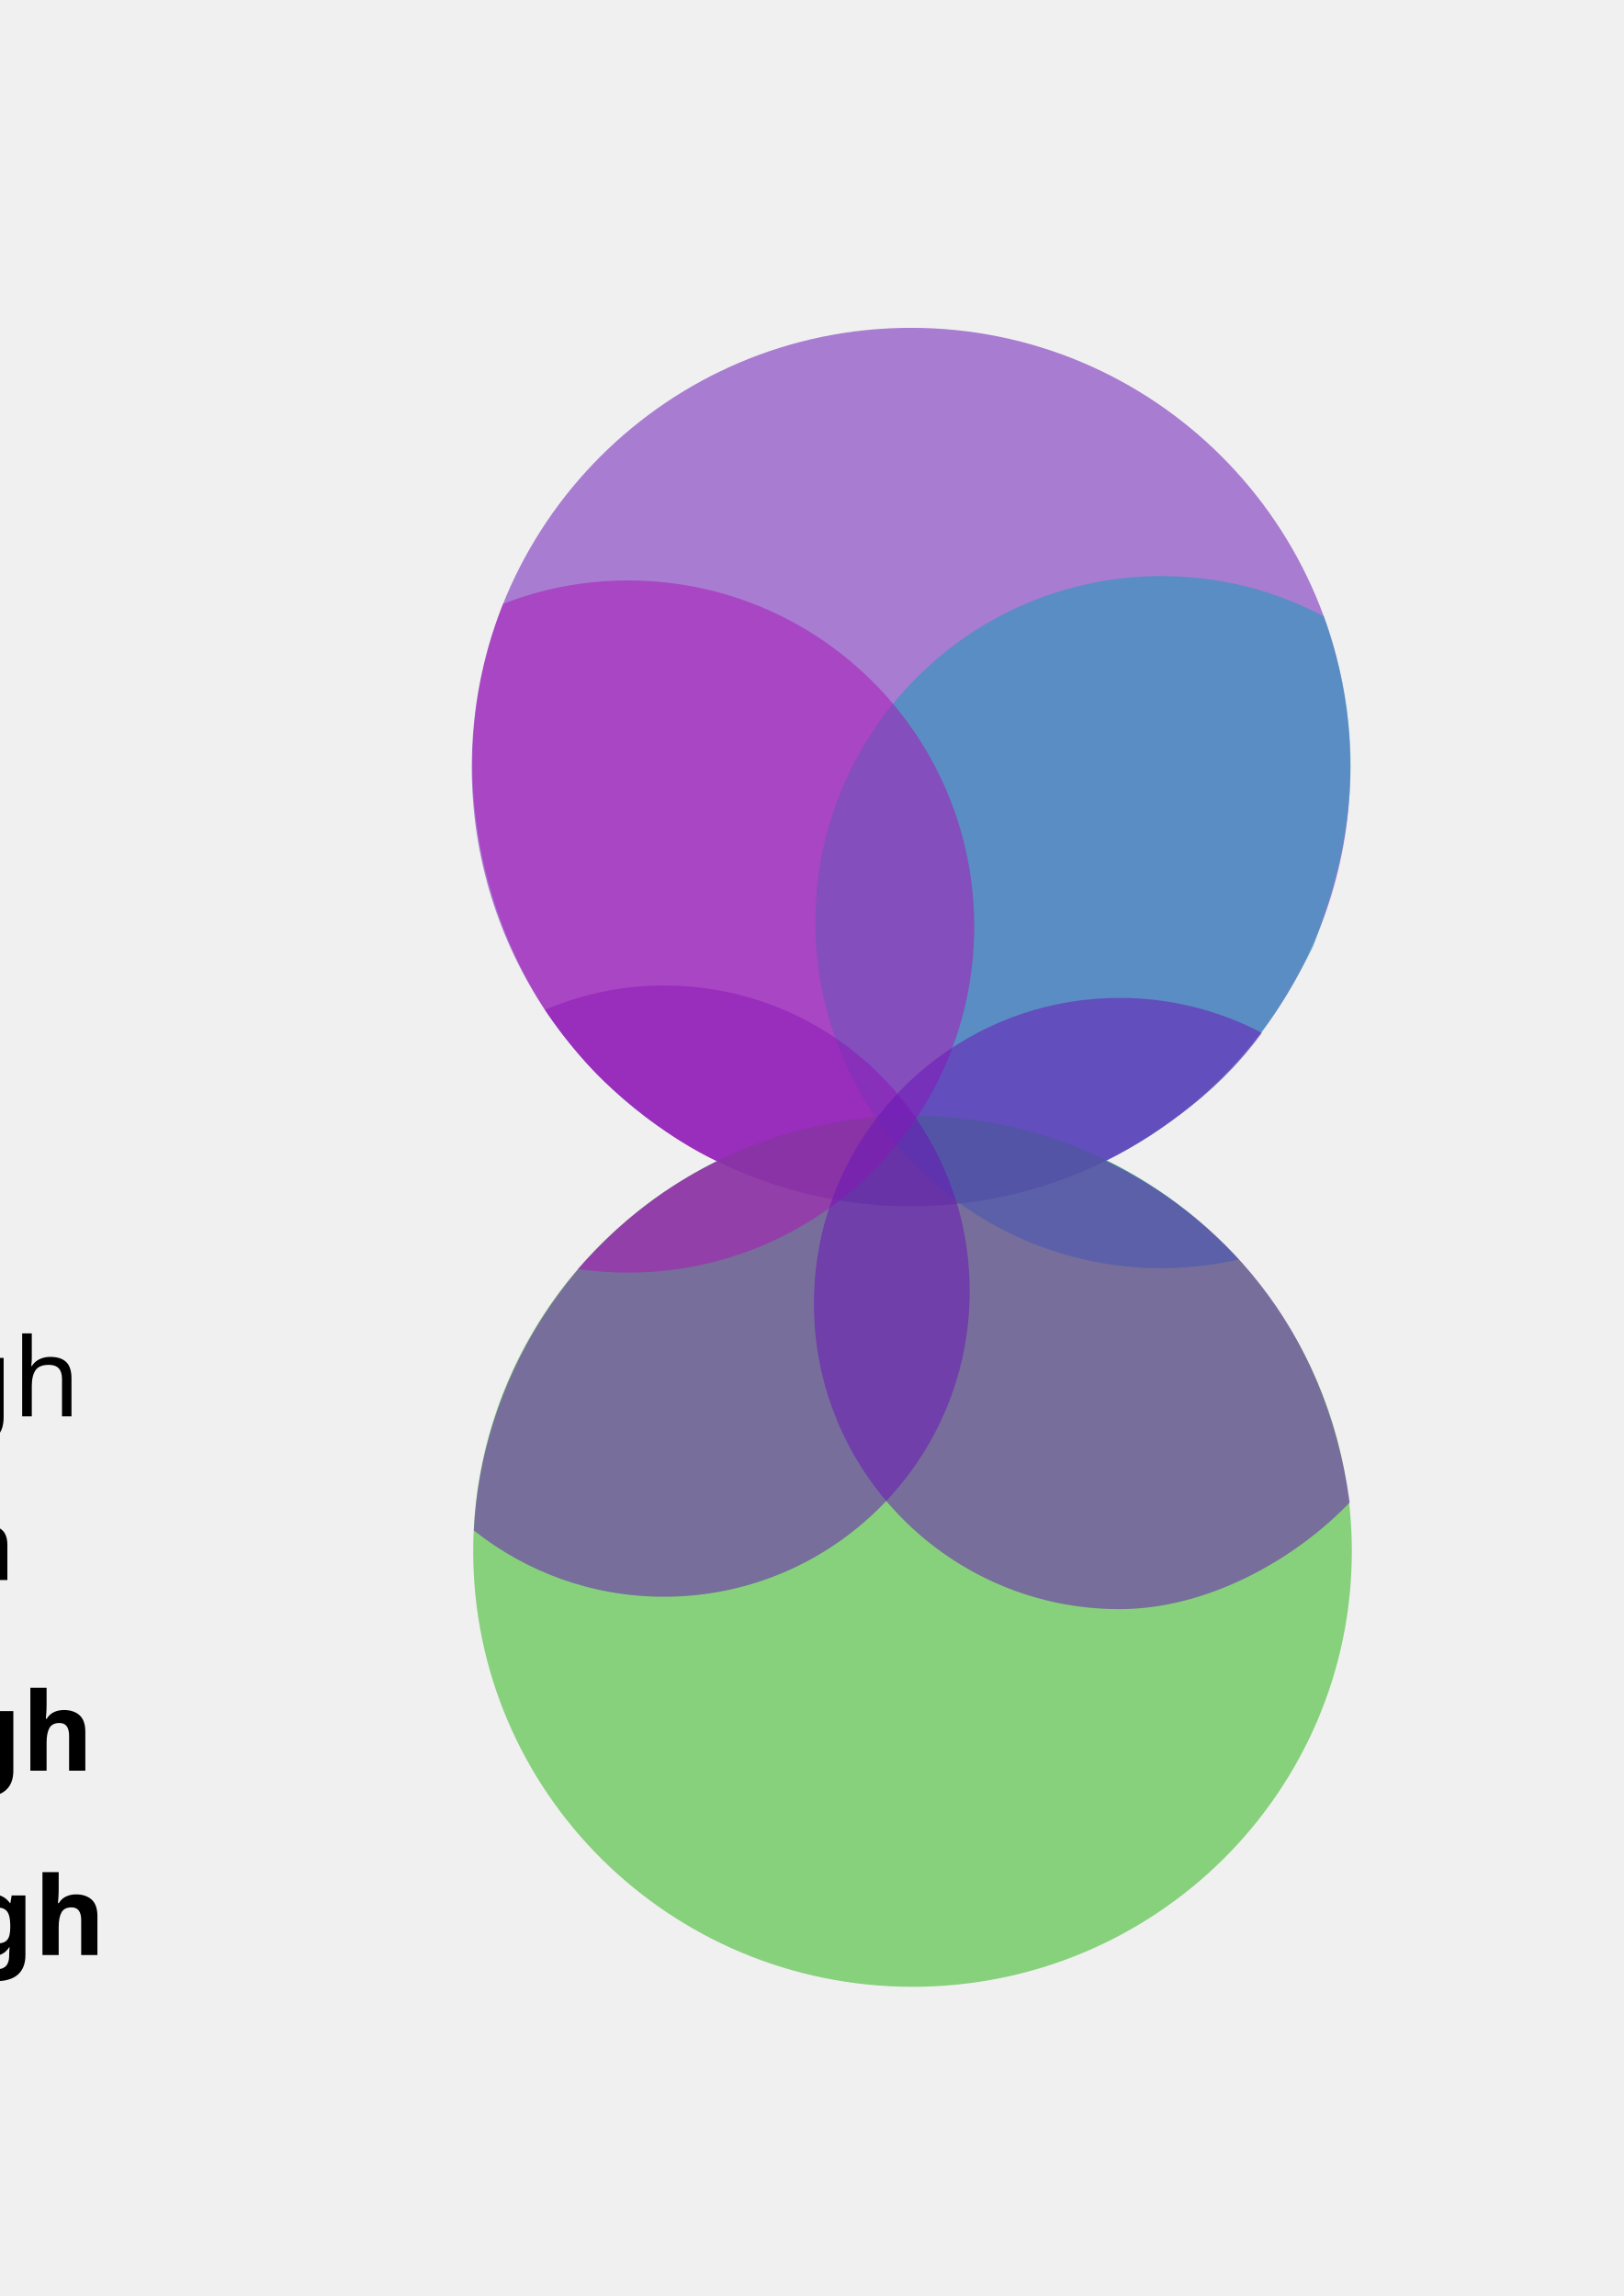
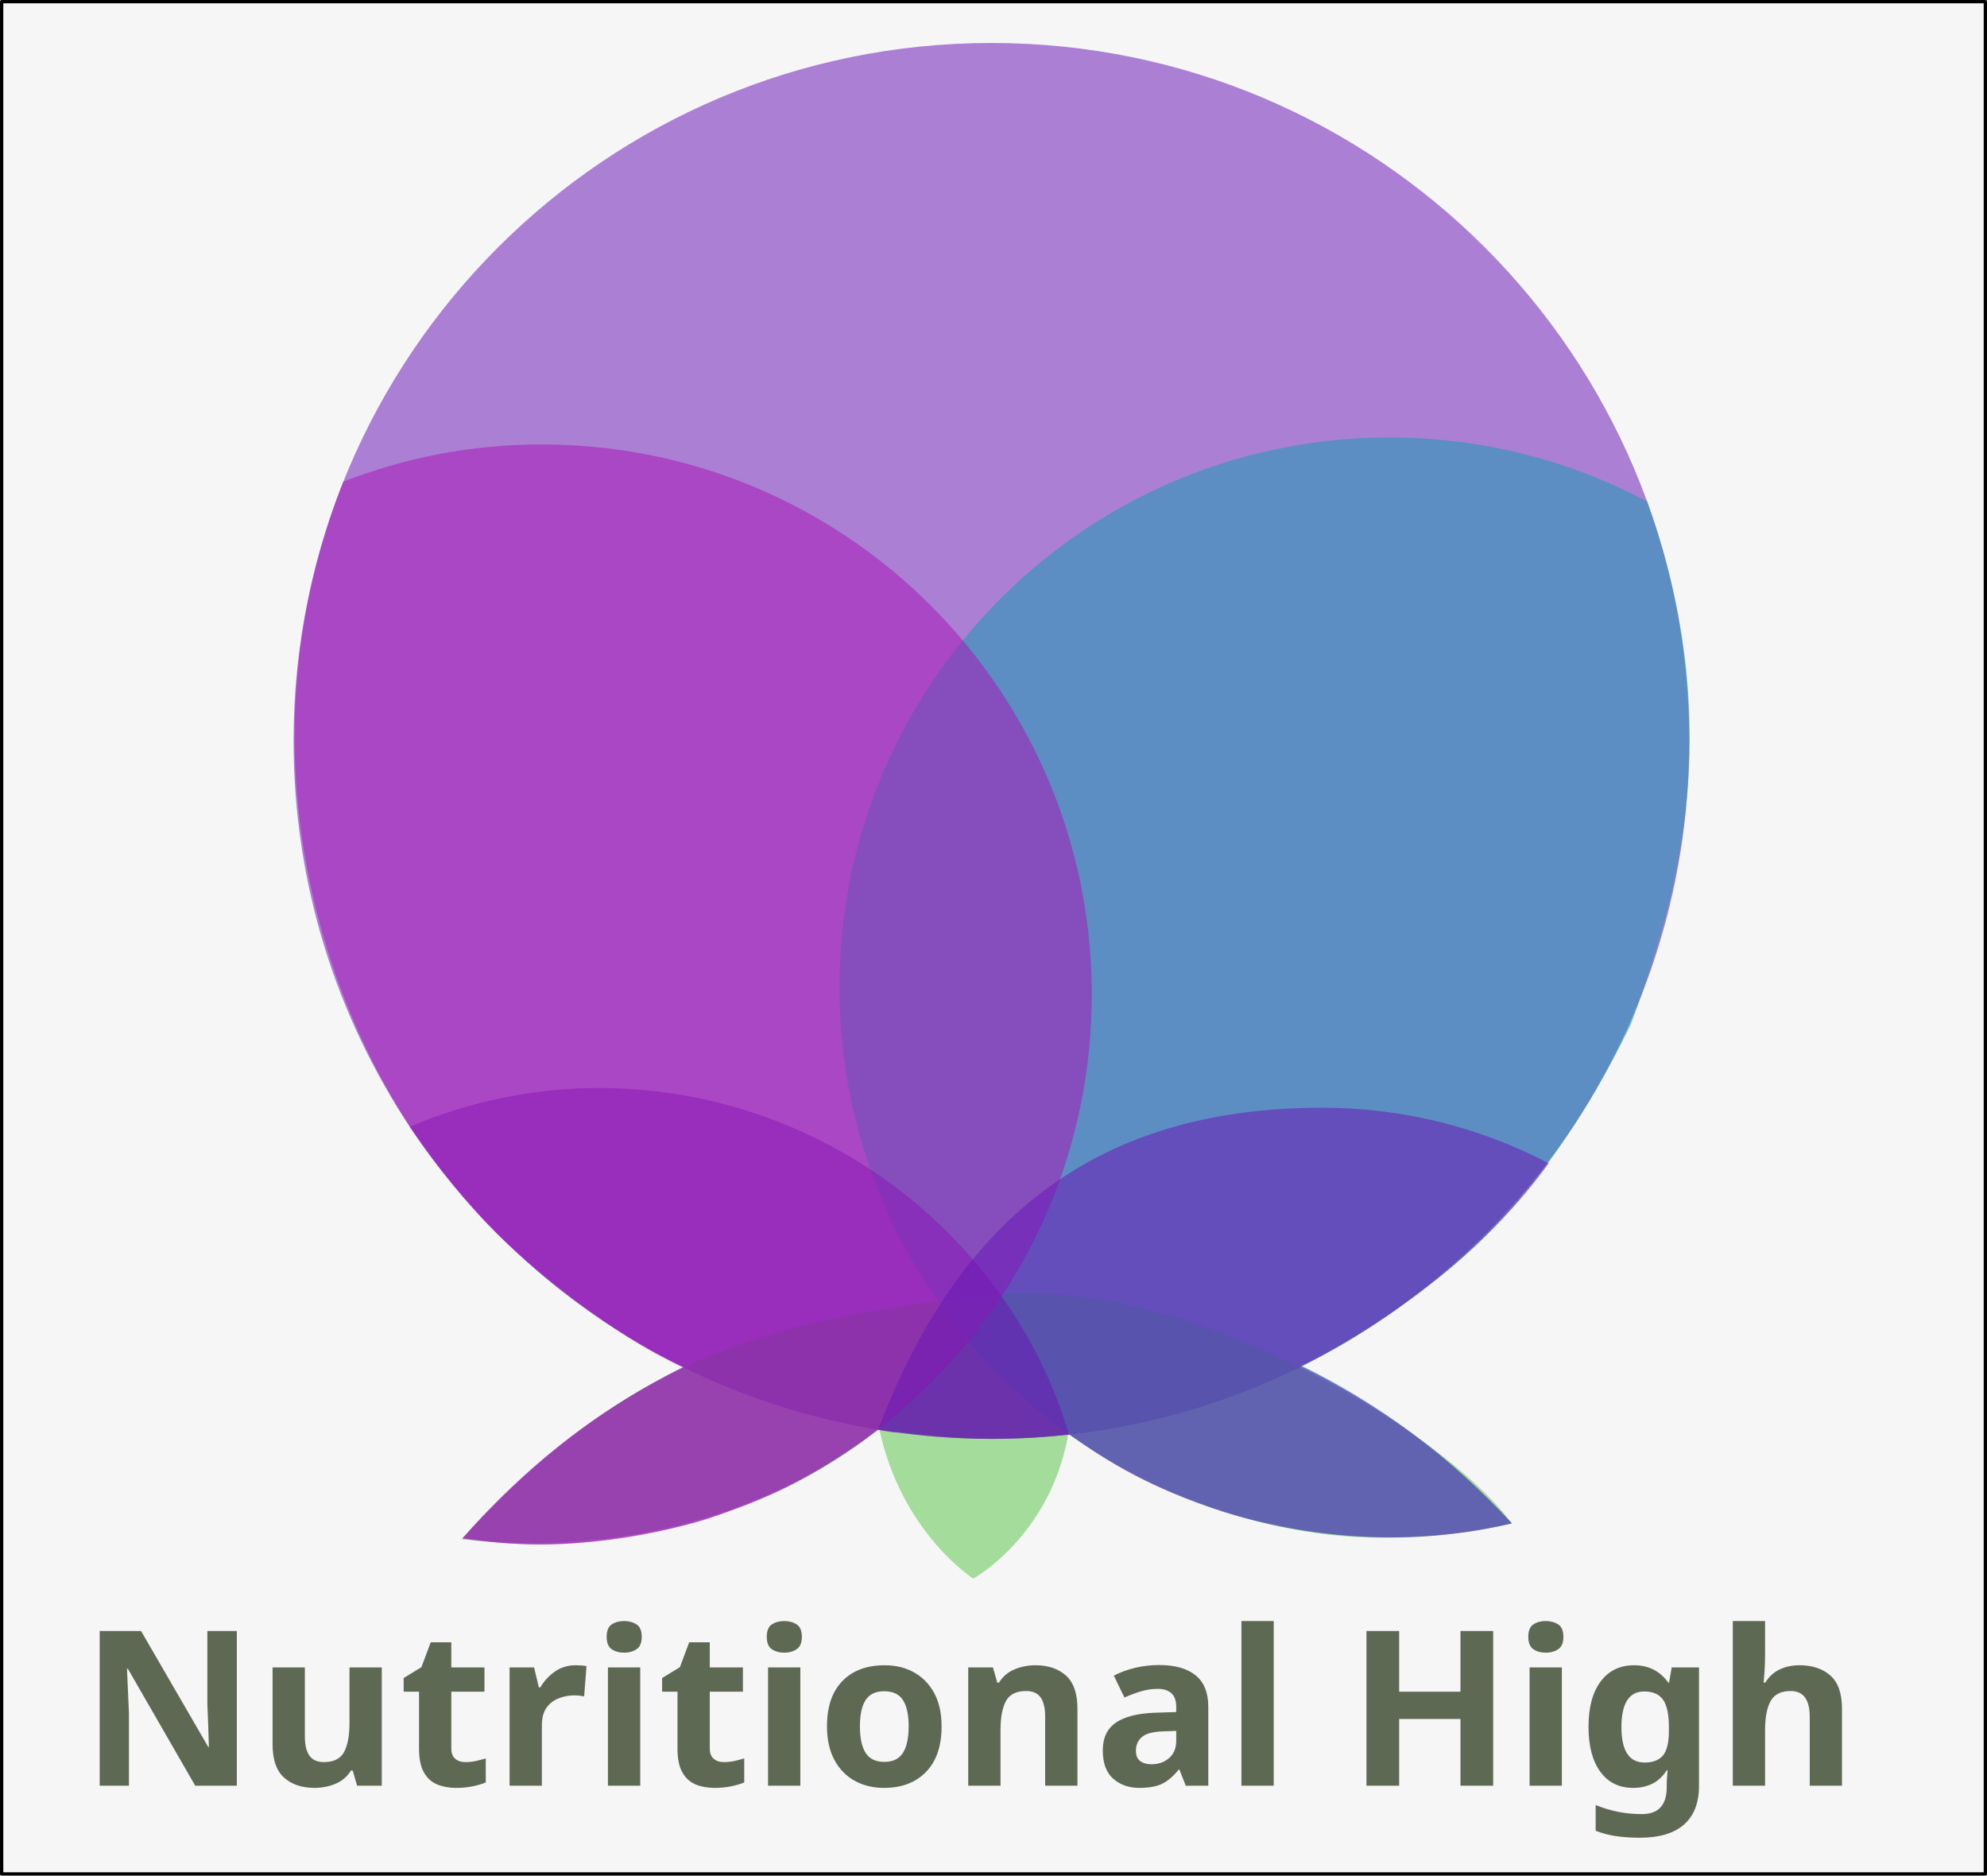
- <svg xmlns="http://www.w3.org/2000/svg" width="210mm" height="297mm" viewBox="0 0 744.094 1052.362" id="svg2" version="1.1">
+ <svg xmlns="http://www.w3.org/2000/svg" width="161.774mm" height="152.682mm" viewBox="0 0 573.214 541" id="svg2" version="1.1">
  <defs id="defs4" />
-   <g id="layer1">
+   <g id="layer4" transform="translate(-131.5,-137.8622)">
+     <rect style="opacity:1;fill:#ffffff;fill-opacity:0.408;stroke:#000000;stroke-width:0.947;stroke-linecap:round;stroke-linejoin:round;stroke-miterlimit:4;stroke-dasharray:none;stroke-dashoffset:0;stroke-opacity:1" id="rect4217" width="572.266" height="540.053" x="131.974" y="138.336" />
+   </g>
+   <g id="layer1" transform="translate(-131.5,-137.8622)">
    <path style="opacity:1;fill:#6918b7;fill-opacity:0.532;stroke:none;stroke-width:2.382;stroke-linecap:round;stroke-linejoin:round;stroke-miterlimit:4;stroke-dasharray:none;stroke-dashoffset:0;stroke-opacity:1" d="m 618.824,351.577 c 0,43.359 -13.708,83.517 -37.026,116.376 -36.475,51.4 -96.466,84.94 -164.291,84.94 -69.808,0 -131.317,-35.531 -167.43,-89.494 -21.405,-31.985 -33.887,-70.446 -33.887,-111.823 0,-111.184 90.133,-201.317 201.317,-201.317 111.184,0 201.317,90.133 201.317,201.317 z" id="path4136" />
-     <path style="opacity:1;fill:#2cb718;fill-opacity:0.532;stroke:none;stroke-width:2.382;stroke-linecap:round;stroke-linejoin:round;stroke-miterlimit:4;stroke-dasharray:none;stroke-dashoffset:0;stroke-opacity:1" d="m 619.507,711.008 c 10e-6,110.255 -90.137,199.635 -201.327,199.635 -111.19,0 -201.327,-89.38 -201.327,-199.635 0,-49.245 17.982,-94.326 47.79,-129.138 36.929,-43.129 92.01,-70.497 153.537,-70.497 59.279,0 112.574,25.405 149.417,65.833 32.263,35.403 51.91,82.327 51.91,133.802 z" id="ellipse4138" />
-     <path style="opacity:1;fill:#189cb7;fill-opacity:0.532;stroke:none;stroke-width:2;stroke-linecap:round;stroke-linejoin:round;stroke-miterlimit:4;stroke-dasharray:none;stroke-dashoffset:0;stroke-opacity:1" d="m 601.9,433.57 c -25.639,51.799 -50.72,70.017 -68.186,82.414 -10.609,7.531 -20.086,12.67 -26.558,15.894 10.992,5.306 24.425,13.404 36.98,23.397 8.44,6.718 16.446,14.36 23.547,21.992 -11.309,2.559 -23.303,4.002 -35.386,4.002 -87.6,1e-5 -158.614,-71.014 -158.614,-158.614 0,-37.65 13.118,-72.235 35.032,-99.436 29.074,-36.088 73.632,-59.178 123.583,-59.178 26.893,0 52.222,6.693 74.414,18.503 24.532,68.324 6.432,120.273 -4.812,151.027 z" id="circle4161" />
-     <path style="opacity:1;fill:#6918b7;fill-opacity:0.532;stroke:none;stroke-width:2.401;stroke-linecap:round;stroke-linejoin:round;stroke-miterlimit:4;stroke-dasharray:none;stroke-dashoffset:0;stroke-opacity:1" d="m 444.38,591.782 c -1e-5,77.367 -62.718,140.085 -140.085,140.085 -32.943,0 -63.231,-11.372 -87.151,-30.403 3.244,-67.164 42.391,-135.083 111.391,-169.257 -21.128,-10.323 -41.794,-25.746 -57.553,-42.581 -8.453,-9.029 -15.648,-18.23 -21.257,-26.779 16.75,-7.079 35.243,-11.15 54.571,-11.15 63.441,0 117.033,42.172 134.27,100.012 3.784,12.696 5.816,26.147 5.816,40.073 z" id="circle4165" />
-     <path style="opacity:1;fill:#aa18b7;fill-opacity:0.532;stroke:none;stroke-width:2;stroke-linecap:round;stroke-linejoin:round;stroke-miterlimit:4;stroke-dasharray:none;stroke-dashoffset:0;stroke-opacity:1" d="m 409.864,323.332 c 22.85,27.483 36.592,62.808 36.592,101.343 10e-6,87.6 -71.014,158.614 -158.614,158.614 -7.548,0 -14.973,-0.527 -22.24,-1.547 -0.323,-0.044 -0.519,-0.088 -0.728,-0.133 21.02,-23.617 41.084,-38.103 63.783,-49.4 -17.037,-7.398 -36.989,-23.033 -50.561,-35.44 -11.018,-10.072 -20.819,-23.076 -28.411,-33.977 -27.731,-42.812 -48.057,-112.684 -19.15,-185.992 17.857,-6.964 36.987,-10.741 57.308,-10.741 49.066,1e-5 92.928,22.279 122.022,57.272" id="circle4183" />
-     <path id="path4211" d="m 506.785,532.002 c 51.086,24.74 100.299,74.36 111.776,156.612 -25.504,26.668 -65.682,48.934 -105.496,48.934 -77.367,0 -140.085,-62.718 -140.085,-140.085 0,-14.629 2.242,-28.735 6.402,-41.991 17.84,-56.852 70.945,-98.094 133.683,-98.094 23.473,0 45.786,5.836 65.22,16.04 -21.422,29.6 -53.187,49.566 -71.5,58.585 z" style="opacity:1;fill:#6918b7;fill-opacity:0.532;stroke:none;stroke-width:2.401;stroke-linecap:round;stroke-linejoin:round;stroke-miterlimit:4;stroke-dasharray:none;stroke-dashoffset:0;stroke-opacity:1" />
+     <path style="opacity:1;fill:#2cb718;fill-opacity:0.408;stroke:none;stroke-width:2.382;stroke-linecap:round;stroke-linejoin:round;stroke-miterlimit:4;stroke-dasharray:none;stroke-dashoffset:0;stroke-opacity:1" d="m 439.738,551.244 c -5.106,29.698 -27.467,41.953 -27.467,41.953 0,0 -20.877,-13.306 -27.167,-43.44 -12.25,11.005 -55.768,38.924 -120.46,32.112 49.179,-54.129 92.338,-64.148 153.537,-70.497 55.396,-5.747 129.885,39.266 149.417,65.833 0,0 -23.806,6.513 -52.142,3.392 -26.585,-2.929 -55.865,-14.223 -75.717,-29.353 z" id="ellipse4138" />
+     <path style="opacity:1;fill:#189cb7;fill-opacity:0.532;stroke:none;stroke-width:2;stroke-linecap:round;stroke-linejoin:round;stroke-miterlimit:4;stroke-dasharray:none;stroke-dashoffset:0;stroke-opacity:1" d="m 601.9,433.57 c -25.639,51.799 -50.72,70.017 -68.186,82.414 -10.609,7.531 -20.086,12.67 -26.558,15.894 10.992,5.306 24.406,13.408 36.961,23.401 8.44,6.718 16.446,14.36 23.547,21.992 -11.309,2.559 -23.283,3.998 -35.366,3.998 -87.6,1e-5 -158.614,-71.014 -158.614,-158.614 0,-37.65 13.118,-72.235 35.032,-99.436 29.074,-36.088 73.632,-59.178 123.583,-59.178 26.893,0 52.222,6.693 74.414,18.503 24.532,68.324 6.432,120.273 -4.812,151.027 z" id="circle4161" />
+     <path style="opacity:1;fill:#6918b7;fill-opacity:0.532;stroke:none;stroke-width:2.401;stroke-linecap:round;stroke-linejoin:round;stroke-miterlimit:4;stroke-dasharray:none;stroke-dashoffset:0;stroke-opacity:1" d="m 384.822,550.31 c -20.341,15.097 -32.46,19.779 -46.59,24.757 -9.185,3.305 -26.411,6.872 -42.209,8.007 -13.443,0.966 -24.821,-0.628 -31.066,-1.533 17.059,-19.491 38.422,-36.876 63.577,-49.334 -21.128,-10.323 -41.794,-25.746 -57.553,-42.581 -8.453,-9.029 -15.648,-18.23 -21.257,-26.779 16.75,-7.079 35.243,-11.15 54.571,-11.15 63.441,0 118.359,42.084 135.596,99.924 -26.999,3.224 -44.821,-0.539 -55.068,-1.311 z" id="circle4165" />
+     <path style="opacity:1;fill:#aa18b7;fill-opacity:0.532;stroke:none;stroke-width:2;stroke-linecap:round;stroke-linejoin:round;stroke-miterlimit:4;stroke-dasharray:none;stroke-dashoffset:0;stroke-opacity:1" d="m 409.864,323.332 c 22.85,27.483 36.592,62.808 36.592,101.343 10e-6,87.6 -70.484,158.084 -158.614,158.614 -7.548,0.045 -14.973,-0.527 -22.24,-1.547 -0.323,-0.044 -0.519,-0.088 -0.728,-0.133 21.02,-23.617 41.084,-38.103 63.783,-49.4 -17.037,-7.398 -36.989,-23.033 -50.561,-35.44 -11.018,-10.072 -20.819,-23.076 -28.411,-33.977 -27.731,-42.812 -48.057,-112.684 -19.15,-185.992 17.857,-6.964 36.987,-10.741 57.308,-10.741 49.066,1e-5 92.928,22.279 122.022,57.272" id="circle4183" />
+     <path id="path4211" d="m 506.816,531.932 c 21.566,10.444 42.64,25.443 60.84,45.337 -35.867,8.618 -68.12,1.534 -83.81,-3.541 -20.773,-6.844 -31.349,-13.356 -43.849,-22.066 -10.796,1.065 -28.913,2.273 -49.281,-0.598 0,0 -1.304,0.195 -5.92,-0.817 24.825,-65.532 67.664,-92.87 128.269,-92.87 23.473,0 45.786,5.836 65.22,16.04 -21.422,29.6 -53.156,49.496 -71.468,58.514 z" style="opacity:1;fill:#6918b7;fill-opacity:0.532;stroke:none;stroke-width:2.401;stroke-linecap:round;stroke-linejoin:round;stroke-miterlimit:4;stroke-dasharray:none;stroke-dashoffset:0;stroke-opacity:1" />
+     <path id="path4214" d="m 590.507,1313.008 c 10e-6,110.255 -90.137,199.635 -201.327,199.635 -111.19,0 -201.327,-89.379 -201.327,-199.635 0,-49.245 17.982,-94.326 47.79,-129.138 36.929,-43.129 92.01,-70.497 153.537,-70.497 59.279,0 112.574,25.405 149.417,65.833 32.263,35.403 51.91,82.327 51.91,133.802 z" style="opacity:1;fill:#2cb718;fill-opacity:0.408;stroke:none;stroke-width:2.382;stroke-linecap:round;stroke-linejoin:round;stroke-miterlimit:4;stroke-dasharray:none;stroke-dashoffset:0;stroke-opacity:1" />
  </g>
-   <g id="layer3" style="display:none">
+   <g id="layer3" style="display:none" transform="translate(-131.5,-137.8622)">
    <path id="path4210" d="m 567.458,578.073 c -11.309,2.559 -23.077,3.91 -35.16,3.91 -87.6,1e-5 -158.614,-71.014 -158.614,-158.614 0,-37.65 13.118,-72.235 35.032,-99.436" style="opacity:1;fill:none;fill-opacity:0.532;stroke:#470280;stroke-width:1;stroke-linecap:round;stroke-linejoin:round;stroke-miterlimit:4;stroke-dasharray:none;stroke-dashoffset:0;stroke-opacity:1" />
    <path id="path4216" d="m 383.183,549.505 c 17.84,-56.852 70.945,-98.094 133.683,-98.094 23.473,0 45.598,5.773 65.032,15.978" style="opacity:1;fill:none;fill-opacity:0.532;stroke:#470280;stroke-width:1;stroke-linecap:round;stroke-linejoin:round;stroke-miterlimit:4;stroke-dasharray:none;stroke-dashoffset:0;stroke-opacity:1" />
    <path id="path4219" d="m 249.801,462.691 c 16.75,-7.079 35.164,-10.994 54.493,-10.994 63.441,0 117.033,42.172 134.27,100.012" style="opacity:1;fill:none;fill-opacity:0.532;stroke:#470280;stroke-width:1;stroke-linecap:round;stroke-linejoin:round;stroke-miterlimit:4;stroke-dasharray:none;stroke-dashoffset:0;stroke-opacity:1" />
    <path id="path4222" d="m 264.644,581.87 c 36.929,-43.129 92.01,-70.497 153.537,-70.497 59.279,0 112.574,25.405 149.417,65.833" style="opacity:1;fill:none;fill-opacity:0.532;stroke:#470280;stroke-width:1;stroke-linecap:round;stroke-linejoin:round;stroke-miterlimit:4;stroke-dasharray:none;stroke-dashoffset:0;stroke-opacity:1" />
    <path id="path4206" d="m 409.43,324.219 c 22.85,27.483 36.592,62.808 36.592,101.343 1e-5,87.6 -71.014,158.614 -158.614,158.614 -7.548,0 -14.973,-0.527 -22.24,-1.547" style="opacity:1;fill:none;fill-opacity:0.532;stroke:#470280;stroke-width:1;stroke-linecap:round;stroke-linejoin:round;stroke-miterlimit:4;stroke-dasharray:none;stroke-dashoffset:0;stroke-opacity:1" />
    <path id="path4213" d="m 581.798,467.954 c -36.475,51.4 -96.466,84.94 -164.291,84.94 -69.808,0 -131.317,-35.531 -167.43,-89.494" style="opacity:1;fill:none;fill-opacity:0.532;stroke:#470280;stroke-width:1;stroke-linecap:round;stroke-linejoin:round;stroke-miterlimit:4;stroke-dasharray:none;stroke-dashoffset:0;stroke-opacity:1" />
  </g>
-   <g id="layer2">
+   <g id="layer2" transform="translate(-131.5,-137.8622)">
    <text xml:space="preserve" style="font-style:normal;font-variant:normal;font-weight:normal;font-stretch:normal;font-size:30px;line-height:125%;font-family:calibri;-inkscape-font-specification:calibri;letter-spacing:0px;word-spacing:0px;fill:#000000;fill-opacity:1;stroke:none;stroke-width:1px;stroke-linecap:butt;stroke-linejoin:miter;stroke-opacity:1" x="-341.341" y="649.168" id="text4162">
      <tspan id="tspan4164" x="-341.341" y="649.168" style="font-style:normal;font-variant:normal;font-weight:normal;font-stretch:normal;font-size:50px;font-family:Candela;-inkscape-font-specification:Candela">Nutritional High</tspan>
    </text>
-     <text id="text4166" y="724.182" x="-362.555" style="font-style:normal;font-variant:normal;font-weight:normal;font-stretch:normal;font-size:30px;line-height:125%;font-family:calibri;-inkscape-font-specification:calibri;letter-spacing:0px;word-spacing:0px;fill:#000000;fill-opacity:1;stroke:none;stroke-width:1px;stroke-linecap:butt;stroke-linejoin:miter;stroke-opacity:1" xml:space="preserve">
-       <tspan style="font-style:normal;font-variant:normal;font-weight:900;font-stretch:normal;font-size:45px;font-family:Matiz;-inkscape-font-specification:'Matiz Heavy'" y="724.182" x="-362.555" id="tspan4168">Nutritional High</tspan>
+     <text id="text4166" y="652.939" x="154.634" style="font-style:normal;font-variant:normal;font-weight:normal;font-stretch:normal;font-size:30px;line-height:125%;font-family:calibri;-inkscape-font-specification:calibri;letter-spacing:0px;word-spacing:0px;fill:#000000;fill-opacity:1;stroke:none;stroke-width:1px;stroke-linecap:butt;stroke-linejoin:miter;stroke-opacity:1" xml:space="preserve">
+       <tspan style="font-style:normal;font-variant:normal;font-weight:900;font-stretch:normal;font-size:62.5px;font-family:Matiz;-inkscape-font-specification:'Matiz Heavy';fill:#5e6954;fill-opacity:1" y="652.939" x="154.634" id="tspan4168">Nutritional High</tspan>
    </text>
-     <text xml:space="preserve" style="font-style:normal;font-variant:normal;font-weight:normal;font-stretch:normal;font-size:30px;line-height:125%;font-family:calibri;-inkscape-font-specification:calibri;letter-spacing:0px;word-spacing:0px;fill:#000000;fill-opacity:1;stroke:none;stroke-width:1px;stroke-linecap:butt;stroke-linejoin:miter;stroke-opacity:1" x="-367.492" y="811.575" id="text4170">
-       <tspan id="tspan4172" x="-367.492" y="811.575" style="font-style:normal;font-variant:normal;font-weight:bold;font-stretch:normal;font-size:50px;font-family:Rockwell;-inkscape-font-specification:'Rockwell Bold'">Nutritional High</tspan>
+     <text xml:space="preserve" style="font-style:normal;font-variant:normal;font-weight:normal;font-stretch:normal;font-size:30px;line-height:125%;font-family:calibri;-inkscape-font-specification:calibri;letter-spacing:0px;word-spacing:0px;fill:#000000;fill-opacity:1;stroke:none;stroke-width:1px;stroke-linecap:butt;stroke-linejoin:miter;stroke-opacity:1" x="114.508" y="953.575" id="text4170">
+       <tspan id="tspan4172" x="114.508" y="953.575" style="font-style:normal;font-variant:normal;font-weight:bold;font-stretch:normal;font-size:62.5px;font-family:Rockwell;-inkscape-font-specification:'Rockwell Bold';fill:#5e6954;fill-opacity:1">Nutritional High</tspan>
    </text>
    <text id="text4174" y="896.081" x="-361.951" style="font-style:normal;font-variant:normal;font-weight:normal;font-stretch:normal;font-size:30px;line-height:125%;font-family:calibri;-inkscape-font-specification:calibri;letter-spacing:0px;word-spacing:0px;fill:#000000;fill-opacity:1;stroke:none;stroke-width:1px;stroke-linecap:butt;stroke-linejoin:miter;stroke-opacity:1" xml:space="preserve">
      <tspan style="font-style:normal;font-variant:normal;font-weight:600;font-stretch:normal;font-size:50px;font-family:'Adobe Hebrew';-inkscape-font-specification:'Adobe Hebrew Semi-Bold'" y="896.081" x="-361.951" id="tspan4176">Nutritional High</tspan>
    </text>
  </g>
</svg>
